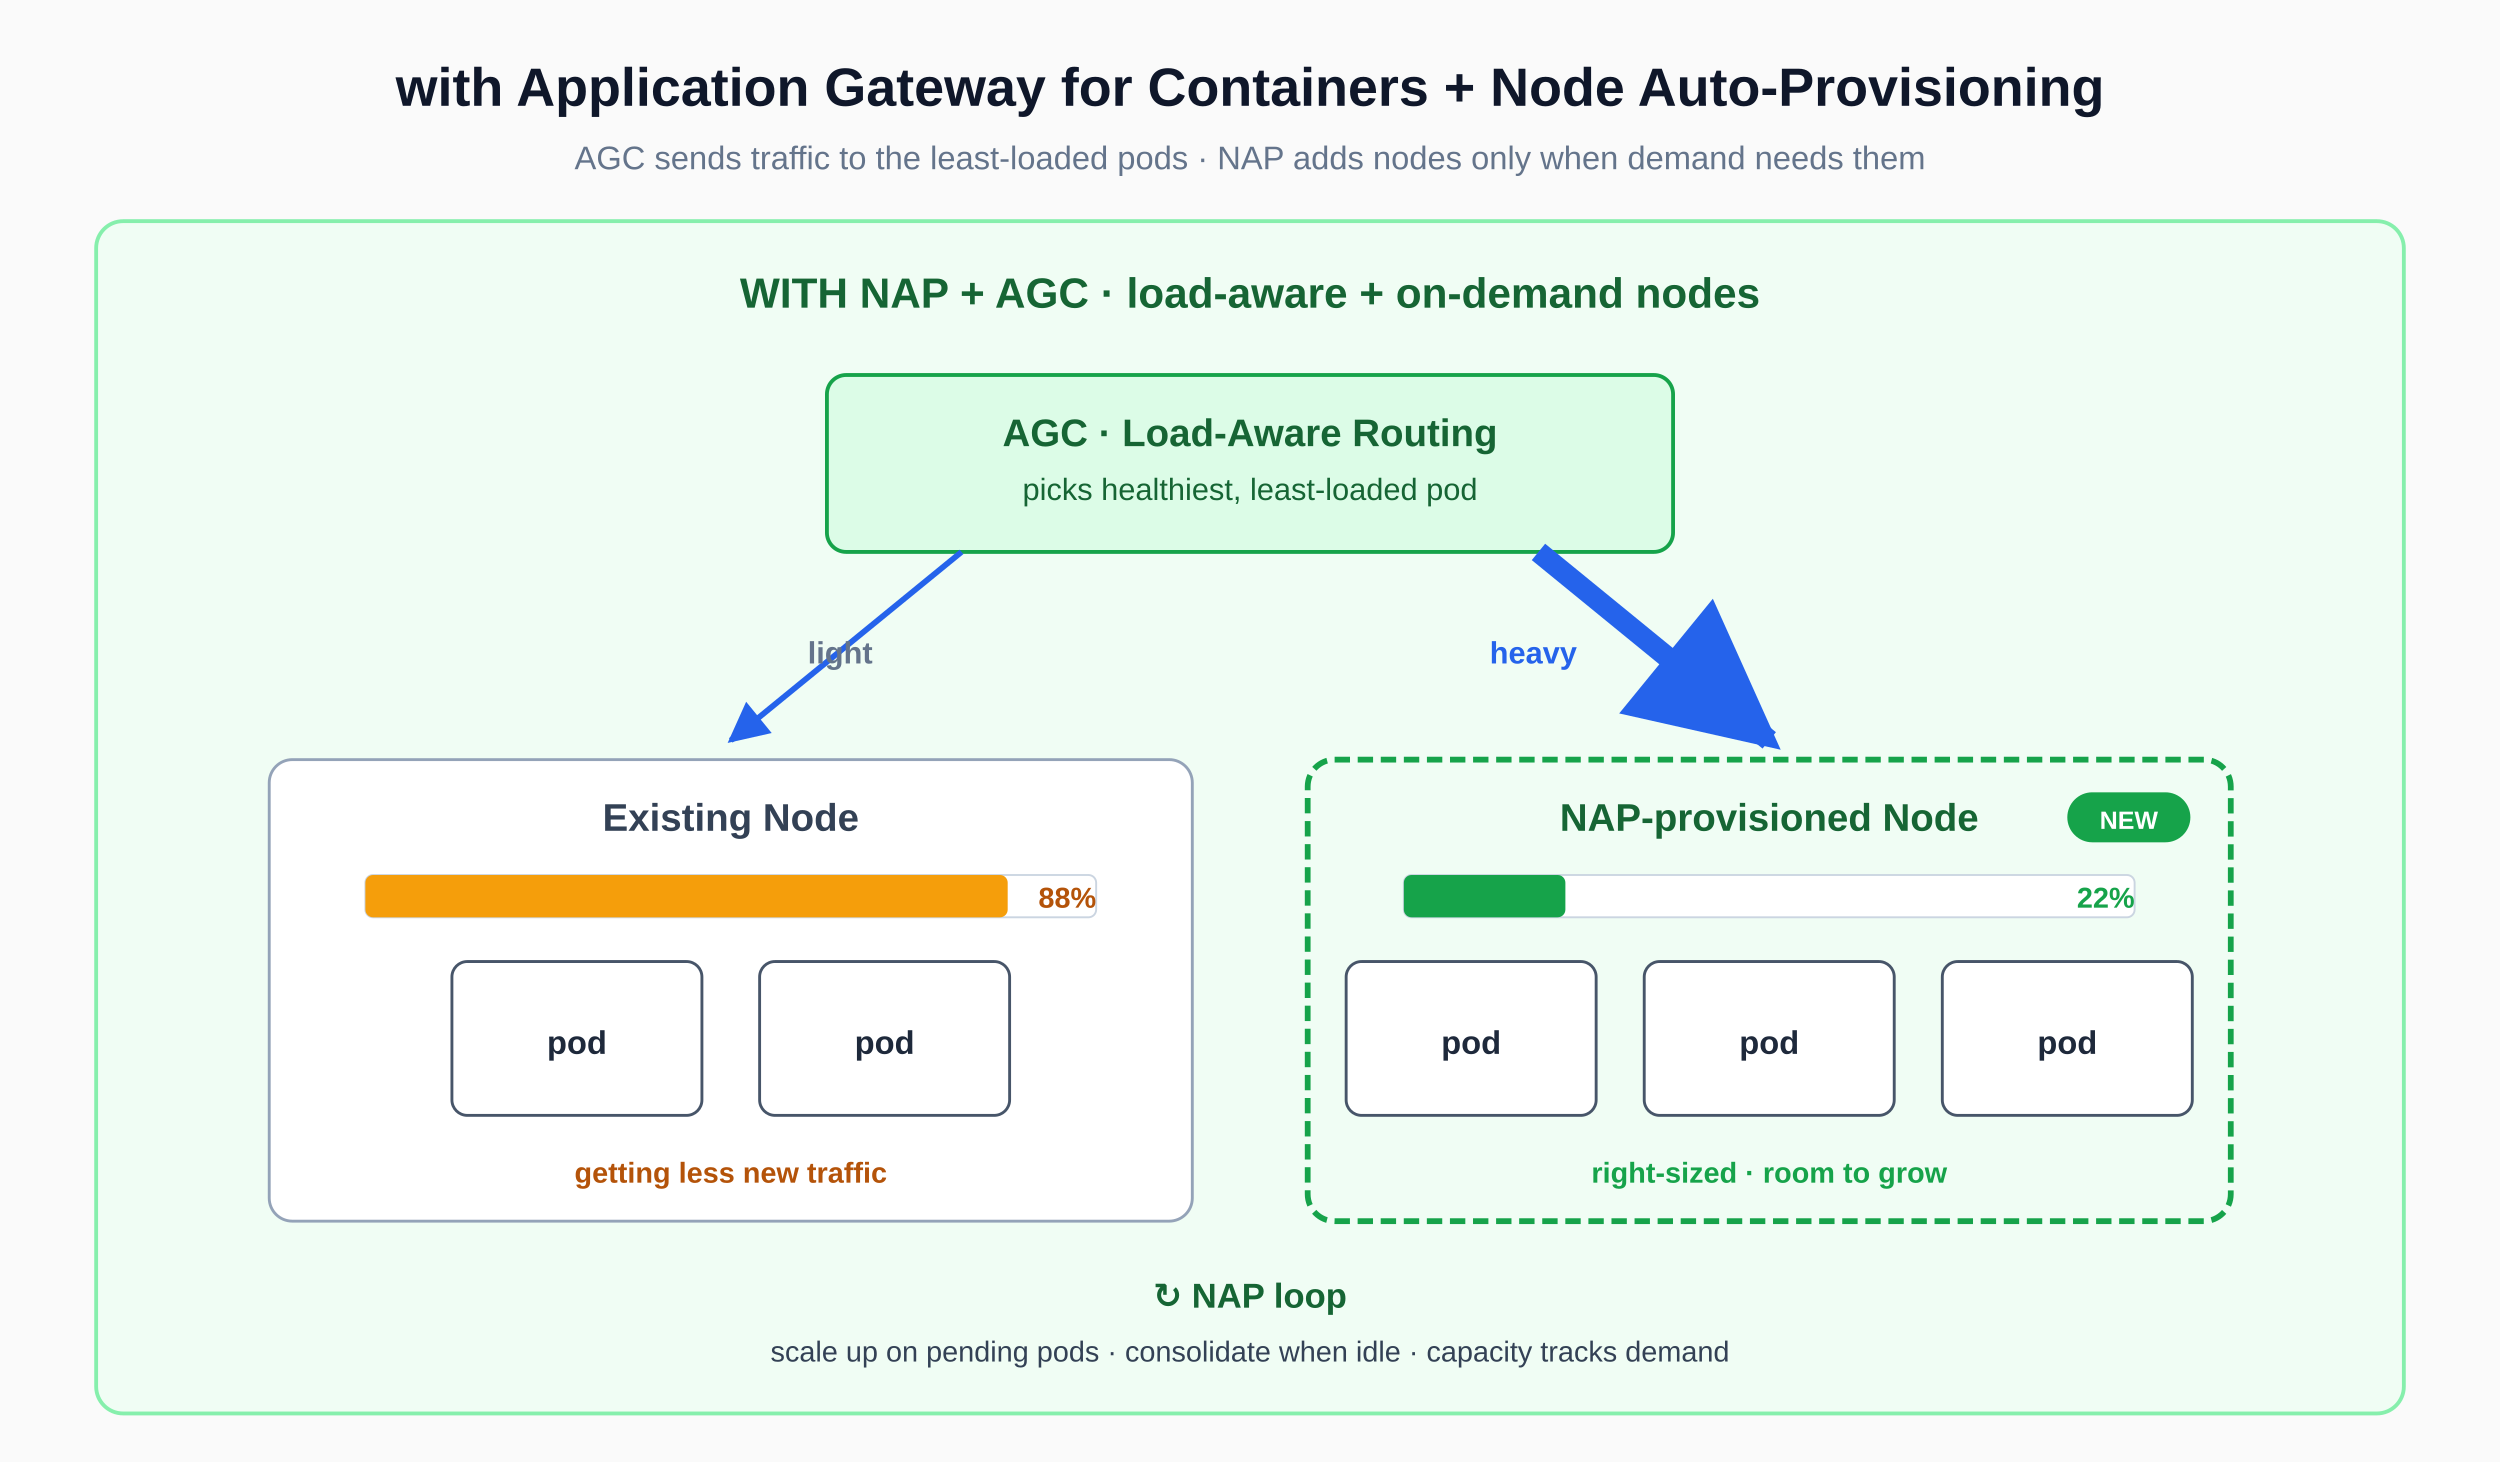
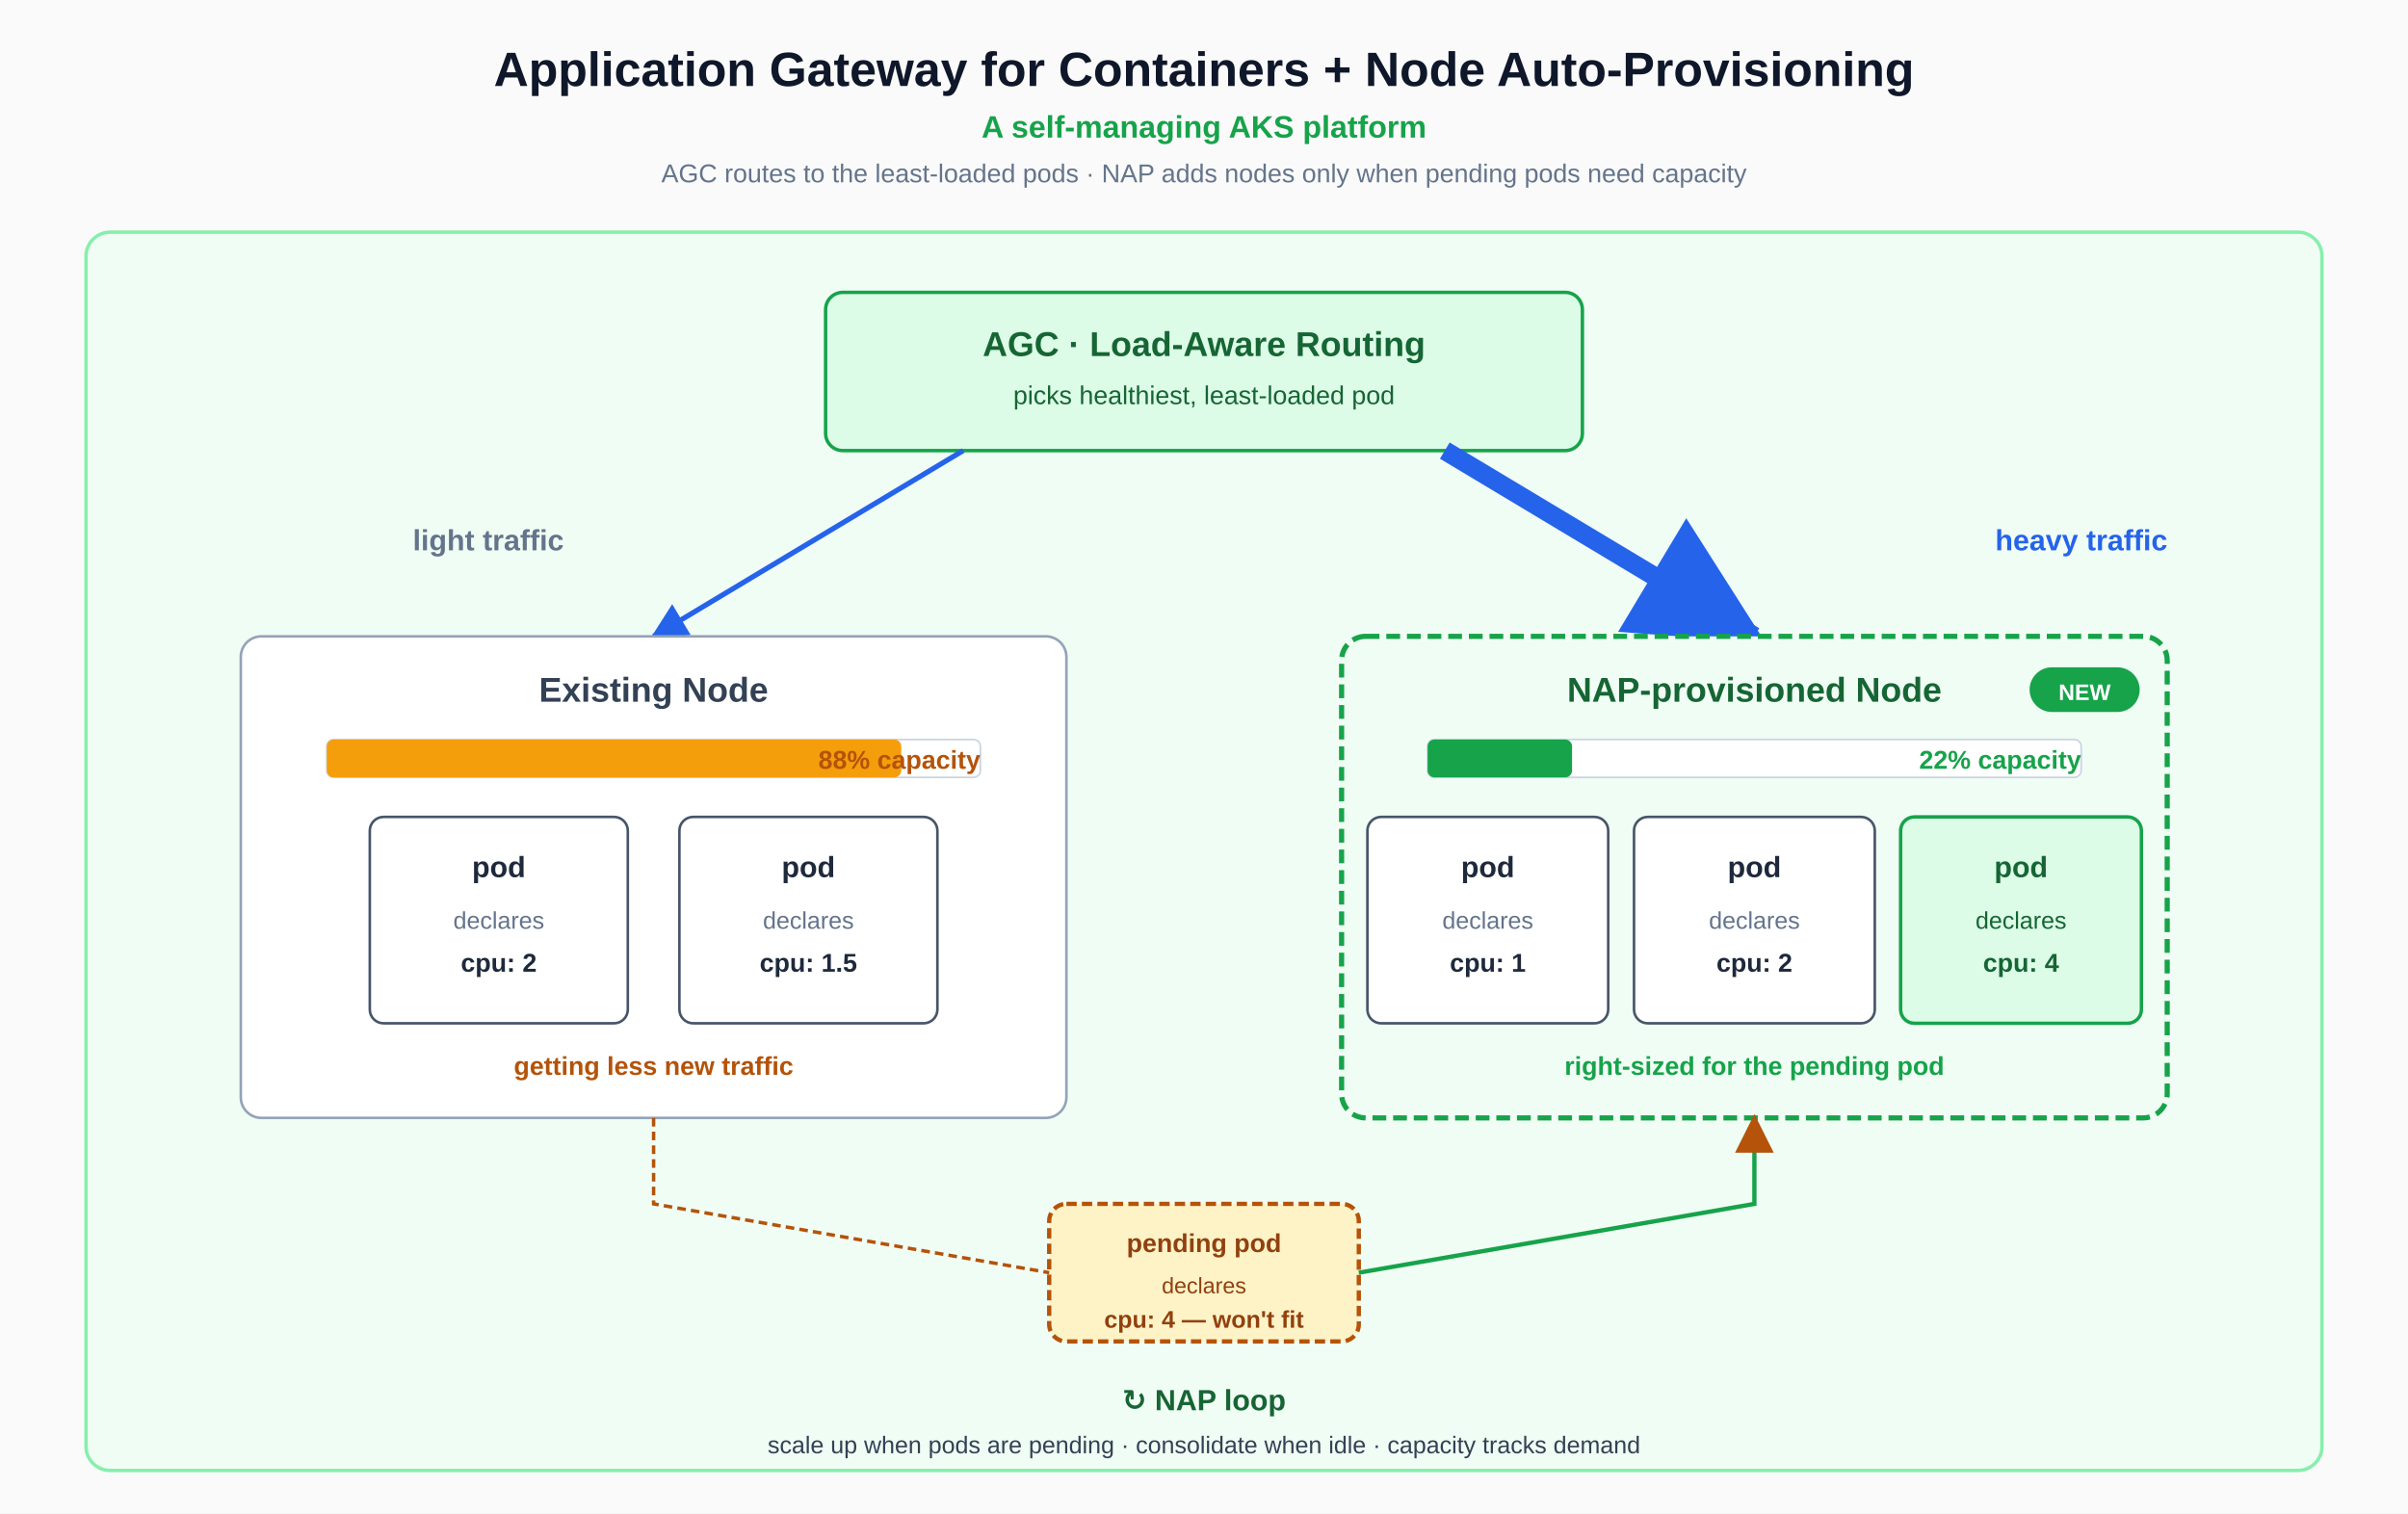
- <svg xmlns="http://www.w3.org/2000/svg" viewBox="0 0 1300 760" font-family="Segoe UI, Arial, sans-serif">
+ <svg xmlns="http://www.w3.org/2000/svg" viewBox="0 0 1400 880" font-family="Segoe UI, Arial, sans-serif">
  <defs>
    <marker id="arrBlue" viewBox="0 0 10 10" refX="9" refY="5" markerWidth="7" markerHeight="7" orient="auto">
      <path d="M0,0 L10,5 L0,10 z" fill="#2563eb" />
    </marker>
+     <marker id="arrAmber" viewBox="0 0 10 10" refX="9" refY="5" markerWidth="9" markerHeight="9" orient="auto">
+       <path d="M0,0 L10,5 L0,10 z" fill="#b45309" />
+     </marker>
  </defs>
-   <rect width="1300" height="900" fill="#fafafa" />
-   <text x="650" y="55" font-size="28" fill="#0f172a" font-weight="700" text-anchor="middle">with Application Gateway for Containers + Node Auto-Provisioning</text>
-   <text x="650" y="88" font-size="17" fill="#64748b" text-anchor="middle">AGC sends traffic to the least-loaded pods · NAP adds nodes only when demand needs them</text>
-   <rect x="50" y="115" width="1200" height="620" rx="14" fill="#f0fdf4" stroke="#86efac" stroke-width="2" />
-   <text x="650" y="160" font-size="22" fill="#166534" font-weight="700" text-anchor="middle">WITH NAP + AGC  ·  load-aware + on-demand nodes</text>
-   <rect x="430" y="195" width="440" height="92" rx="10" fill="#dcfce7" stroke="#16a34a" stroke-width="2" />
-   <text x="650" y="232" font-size="20" fill="#166534" font-weight="700" text-anchor="middle">AGC · Load-Aware Routing</text>
-   <text x="650" y="260" font-size="16" fill="#166534" text-anchor="middle">picks healthiest, least-loaded pod</text>
-   <line x1="500" y1="287" x2="380" y2="385" stroke="#2563eb" stroke-width="3" marker-end="url(#arrBlue)" />
-   <text x="420" y="345" font-size="16" fill="#64748b" font-weight="700">light</text>
-   <line x1="800" y1="287" x2="920" y2="385" stroke="#2563eb" stroke-width="11" marker-end="url(#arrBlue)" />
-   <text x="820" y="345" font-size="16" fill="#2563eb" font-weight="700" text-anchor="end">heavy</text>
-   <rect x="140" y="395" width="480" height="240" rx="12" fill="#ffffff" stroke="#94a3b8" stroke-width="1.5" />
-   <text x="380" y="432" font-size="20" fill="#334155" font-weight="700" text-anchor="middle">Existing Node</text>
-   <rect x="190" y="455" width="380" height="22" rx="4" fill="#fff" stroke="#cbd5e1" />
-   <rect x="190" y="455" width="334" height="22" rx="4" fill="#f59e0b" />
-   <text x="570" y="472" font-size="15" fill="#b45309" font-weight="700" text-anchor="end">88%</text>
-   <rect x="235" y="500" width="130" height="80" rx="8" fill="#fff" stroke="#475569" stroke-width="1.5" />
-   <text x="300" y="548" font-size="17" fill="#1e293b" font-weight="700" text-anchor="middle">pod</text>
-   <rect x="395" y="500" width="130" height="80" rx="8" fill="#fff" stroke="#475569" stroke-width="1.5" />
-   <text x="460" y="548" font-size="17" fill="#1e293b" font-weight="700" text-anchor="middle">pod</text>
-   <text x="380" y="615" font-size="15" fill="#b45309" font-weight="700" text-anchor="middle">getting less new traffic</text>
-   <rect x="680" y="395" width="480" height="240" rx="14" fill="#f0fdf4" stroke="#16a34a" stroke-width="3" stroke-dasharray="8 4" />
-   <text x="920" y="432" font-size="20" fill="#166534" font-weight="700" text-anchor="middle">NAP-provisioned Node</text>
-   <rect x="1075" y="412" width="64" height="26" rx="13" fill="#16a34a" />
-   <text x="1107" y="431" font-size="13" fill="white" font-weight="700" text-anchor="middle">NEW</text>
-   <rect x="730" y="455" width="380" height="22" rx="4" fill="#fff" stroke="#cbd5e1" />
-   <rect x="730" y="455" width="84" height="22" rx="4" fill="#16a34a" />
-   <text x="1110" y="472" font-size="15" fill="#16a34a" font-weight="700" text-anchor="end">22%</text>
-   <rect x="700" y="500" width="130" height="80" rx="8" fill="#fff" stroke="#475569" stroke-width="1.5" />
-   <text x="765" y="548" font-size="17" fill="#1e293b" font-weight="700" text-anchor="middle">pod</text>
-   <rect x="855" y="500" width="130" height="80" rx="8" fill="#fff" stroke="#475569" stroke-width="1.5" />
-   <text x="920" y="548" font-size="17" fill="#1e293b" font-weight="700" text-anchor="middle">pod</text>
-   <rect x="1010" y="500" width="130" height="80" rx="8" fill="#fff" stroke="#475569" stroke-width="1.5" />
-   <text x="1075" y="548" font-size="17" fill="#1e293b" font-weight="700" text-anchor="middle">pod</text>
-   <text x="920" y="615" font-size="15" fill="#16a34a" font-weight="700" text-anchor="middle">right-sized · room to grow</text>
-   <text x="650" y="680" font-size="18" fill="#166534" font-weight="700" text-anchor="middle">↻ NAP loop</text>
-   <text x="650" y="708" font-size="15" fill="#334155" text-anchor="middle">scale up on pending pods · consolidate when idle · capacity tracks demand</text>
+   <rect width="1400" height="880" fill="#fafafa" />
+   <text x="700" y="50" font-size="28" fill="#0f172a" font-weight="700" text-anchor="middle">Application Gateway for Containers + Node Auto-Provisioning</text>
+   <text x="700" y="80" font-size="18" fill="#16a34a" font-weight="700" text-anchor="middle">A self-managing AKS platform</text>
+   <text x="700" y="106" font-size="15" fill="#64748b" text-anchor="middle">AGC routes to the least-loaded pods · NAP adds nodes only when pending pods need capacity</text>
+   <rect x="50" y="135" width="1300" height="720" rx="14" fill="#f0fdf4" stroke="#86efac" stroke-width="2" />
+   <rect x="480" y="170" width="440" height="92" rx="10" fill="#dcfce7" stroke="#16a34a" stroke-width="2" />
+   <text x="700" y="207" font-size="20" fill="#166534" font-weight="700" text-anchor="middle">AGC · Load-Aware Routing</text>
+   <text x="700" y="235" font-size="15" fill="#166534" text-anchor="middle">picks healthiest, least-loaded pod</text>
+   <line x1="560" y1="262" x2="380" y2="370" stroke="#2563eb" stroke-width="3" marker-end="url(#arrBlue)" />
+   <line x1="840" y1="262" x2="1020" y2="370" stroke="#2563eb" stroke-width="11" marker-end="url(#arrBlue)" />
+   <text x="240" y="320" font-size="17" fill="#64748b" font-weight="700">light traffic</text>
+   <text x="1160" y="320" font-size="17" fill="#2563eb" font-weight="700">heavy traffic</text>
+   <rect x="140" y="370" width="480" height="280" rx="12" fill="#ffffff" stroke="#94a3b8" stroke-width="1.5" />
+   <text x="380" y="408" font-size="20" fill="#334155" font-weight="700" text-anchor="middle">Existing Node</text>
+   <rect x="190" y="430" width="380" height="22" rx="4" fill="#fff" stroke="#cbd5e1" />
+   <rect x="190" y="430" width="334" height="22" rx="4" fill="#f59e0b" />
+   <text x="570" y="447" font-size="15" fill="#b45309" font-weight="700" text-anchor="end">88% capacity</text>
+   <rect x="215" y="475" width="150" height="120" rx="8" fill="#fff" stroke="#475569" stroke-width="1.5" />
+   <text x="290" y="510" font-size="17" fill="#1e293b" font-weight="700" text-anchor="middle">pod</text>
+   <text x="290" y="540" font-size="14" fill="#64748b" text-anchor="middle">declares</text>
+   <text x="290" y="565" font-size="15" fill="#1e293b" font-weight="700" text-anchor="middle">cpu: 2</text>
+   <rect x="395" y="475" width="150" height="120" rx="8" fill="#fff" stroke="#475569" stroke-width="1.5" />
+   <text x="470" y="510" font-size="17" fill="#1e293b" font-weight="700" text-anchor="middle">pod</text>
+   <text x="470" y="540" font-size="14" fill="#64748b" text-anchor="middle">declares</text>
+   <text x="470" y="565" font-size="15" fill="#1e293b" font-weight="700" text-anchor="middle">cpu: 1.5</text>
+   <text x="380" y="625" font-size="15" fill="#b45309" font-weight="700" text-anchor="middle">getting less new traffic</text>
+   <rect x="780" y="370" width="480" height="280" rx="14" fill="#f0fdf4" stroke="#16a34a" stroke-width="3" stroke-dasharray="8 4" />
+   <text x="1020" y="408" font-size="20" fill="#166534" font-weight="700" text-anchor="middle">NAP-provisioned Node</text>
+   <rect x="1180" y="388" width="64" height="26" rx="13" fill="#16a34a" />
+   <text x="1212" y="407" font-size="13" fill="white" font-weight="700" text-anchor="middle">NEW</text>
+   <rect x="830" y="430" width="380" height="22" rx="4" fill="#fff" stroke="#cbd5e1" />
+   <rect x="830" y="430" width="84" height="22" rx="4" fill="#16a34a" />
+   <text x="1210" y="447" font-size="15" fill="#16a34a" font-weight="700" text-anchor="end">22% capacity</text>
+   <rect x="795" y="475" width="140" height="120" rx="8" fill="#fff" stroke="#475569" stroke-width="1.5" />
+   <text x="865" y="510" font-size="17" fill="#1e293b" font-weight="700" text-anchor="middle">pod</text>
+   <text x="865" y="540" font-size="14" fill="#64748b" text-anchor="middle">declares</text>
+   <text x="865" y="565" font-size="15" fill="#1e293b" font-weight="700" text-anchor="middle">cpu: 1</text>
+   <rect x="950" y="475" width="140" height="120" rx="8" fill="#fff" stroke="#475569" stroke-width="1.5" />
+   <text x="1020" y="510" font-size="17" fill="#1e293b" font-weight="700" text-anchor="middle">pod</text>
+   <text x="1020" y="540" font-size="14" fill="#64748b" text-anchor="middle">declares</text>
+   <text x="1020" y="565" font-size="15" fill="#1e293b" font-weight="700" text-anchor="middle">cpu: 2</text>
+   <rect x="1105" y="475" width="140" height="120" rx="8" fill="#dcfce7" stroke="#16a34a" stroke-width="2" />
+   <text x="1175" y="510" font-size="17" fill="#166534" font-weight="700" text-anchor="middle">pod</text>
+   <text x="1175" y="540" font-size="14" fill="#166534" text-anchor="middle">declares</text>
+   <text x="1175" y="565" font-size="15" fill="#166534" font-weight="700" text-anchor="middle">cpu: 4</text>
+   <text x="1020" y="625" font-size="15" fill="#16a34a" font-weight="700" text-anchor="middle">right-sized for the pending pod</text>
+   <rect x="610" y="700" width="180" height="80" rx="10" fill="#fef3c7" stroke="#b45309" stroke-width="2.5" stroke-dasharray="6 3" />
+   <text x="700" y="728" font-size="15" fill="#92400e" font-weight="700" text-anchor="middle">pending pod</text>
+   <text x="700" y="752" font-size="13" fill="#92400e" text-anchor="middle">declares</text>
+   <text x="700" y="772" font-size="14" fill="#92400e" font-weight="700" text-anchor="middle">cpu: 4 — won't fit</text>
+   <path d="M 380 650 L 380 700 L 610 740" fill="none" stroke="#b45309" stroke-width="2" stroke-dasharray="5 3" />
+   <path d="M 790 740 L 1020 700 L 1020 650" fill="none" stroke="#16a34a" stroke-width="2.5" marker-end="url(#arrAmber)" />
+   <text x="700" y="820" font-size="17" fill="#166534" font-weight="700" text-anchor="middle">↻ NAP loop</text>
+   <text x="700" y="845" font-size="14" fill="#334155" text-anchor="middle">scale up when pods are pending · consolidate when idle · capacity tracks demand</text>
</svg>
